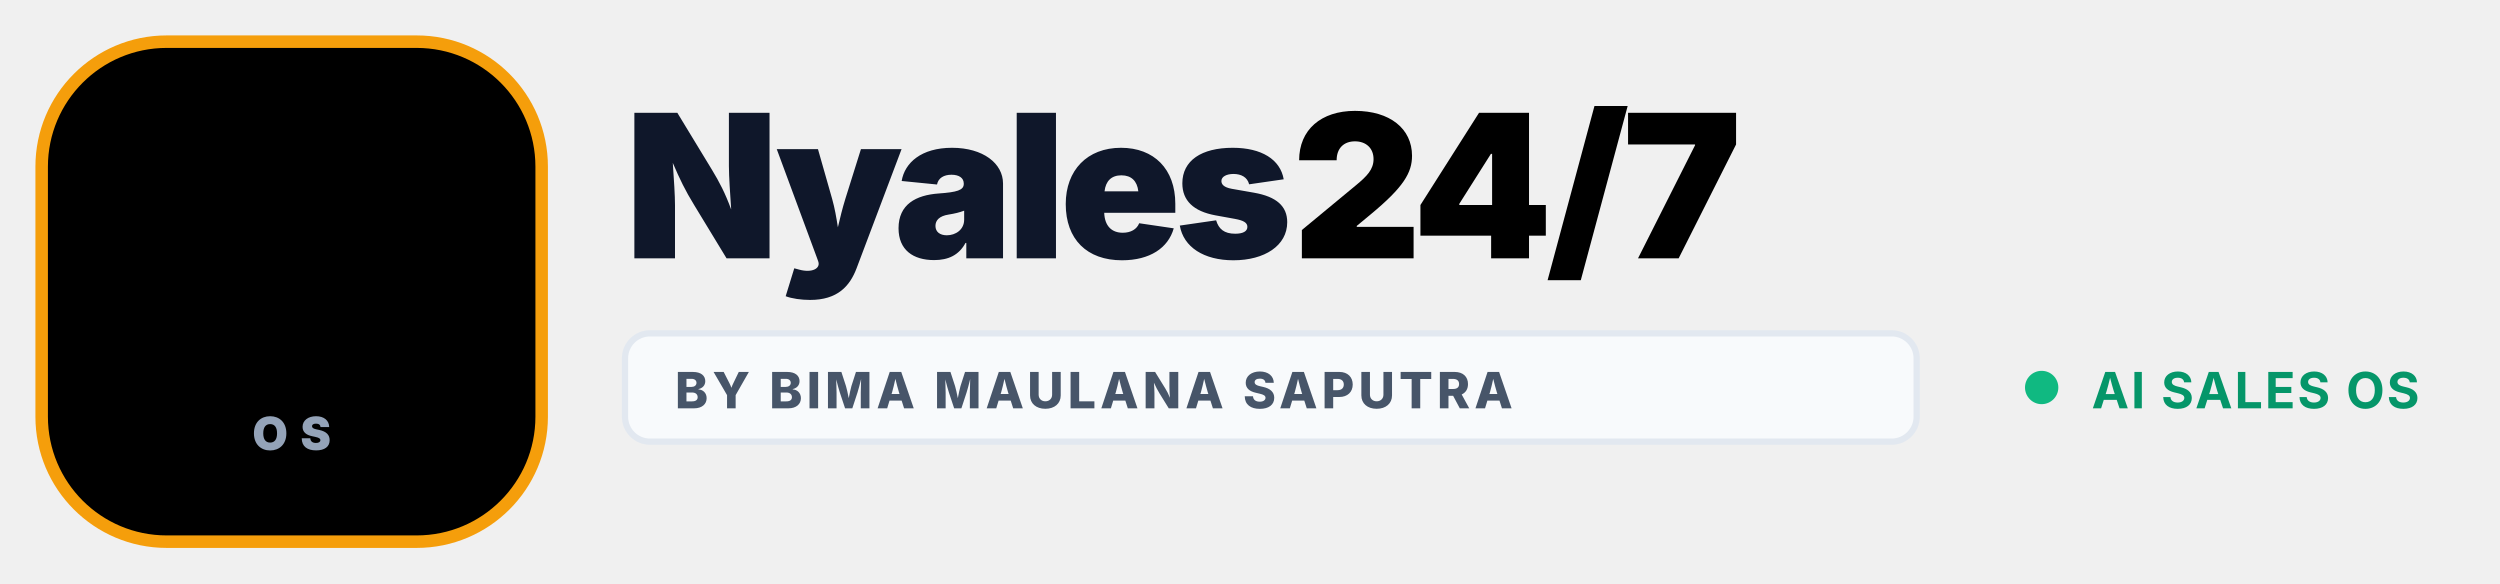
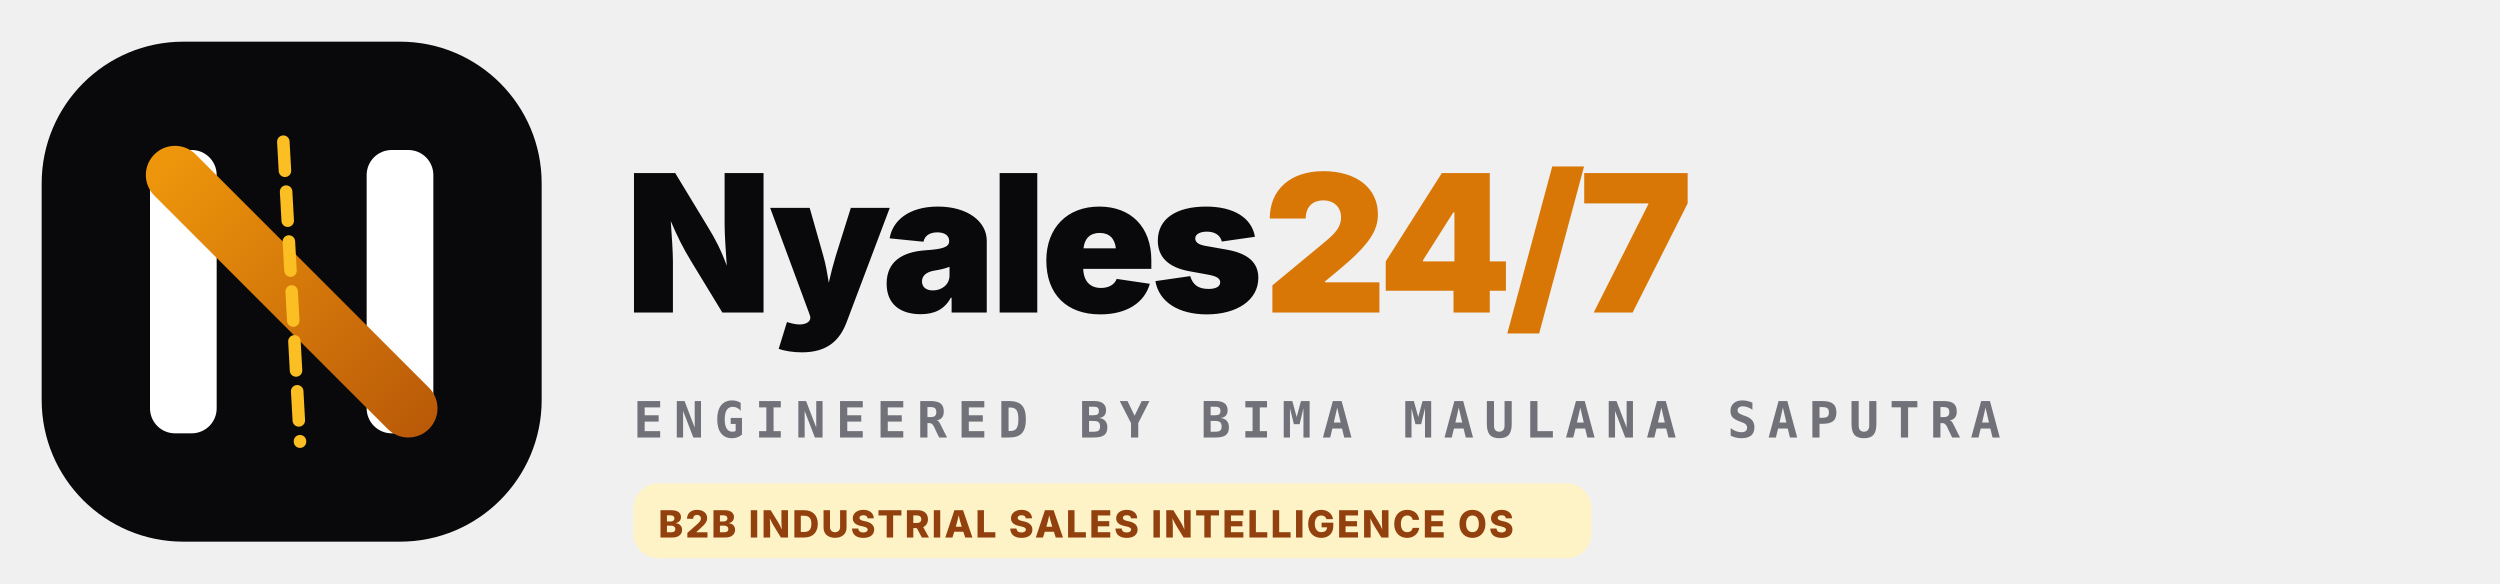
- <svg xmlns="http://www.w3.org/2000/svg" viewBox="0 0 600 140" width="100%" height="100%">
+ <svg xmlns="http://www.w3.org/2000/svg" viewBox="0 0 600 140" fill="none">
  <defs>
-     <linearGradient id="nyalesDarkBgH" x1="0%" y1="0%" x2="100%" y2="100%">
-       <stop offset="0%" stopColor="#1E293B" />
-       <stop offset="100%" stopColor="#020617" />
-     </linearGradient>
-     <linearGradient id="nyalesGoldGradH" x1="0%" y1="0%" x2="100%" y2="100%">
-       <stop offset="0%" stopColor="#FDE68A" />
-       <stop offset="30%" stopColor="#F59E0B" />
-       <stop offset="100%" stopColor="#D97706" />
+     <linearGradient id="hzBrutalistAmber" x1="20" y1="20" x2="100" y2="100" gradientUnits="userSpaceOnUse">
+       <stop offset="0%" stop-color="#F59E0B" />
+       <stop offset="100%" stop-color="#B45309" />
    </linearGradient>
  </defs>
  <g transform="translate(10, 10)">
-     <rect x="0" y="0" width="120" height="120" rx="30" fill="url(#nyalesDarkBgH)" stroke="#F59E0B" stroke-width="3" />
-     <text x="60" y="75" font-family="'Inter', -apple-system, system-ui, sans-serif" font-size="44" font-weight="900" letter-spacing="-2" text-anchor="middle" fill="url(#nyalesGoldGradH)">24/7</text>
-     <text x="60" y="98" font-family="'Inter', -apple-system, system-ui, sans-serif" font-size="11" font-weight="900" letter-spacing="3" text-anchor="middle" fill="#94A3B8">OS</text>
+     <rect width="120" height="120" rx="34" fill="#09090B" />
+     <rect x="26" y="26" width="16" height="68" rx="6" fill="#FFFFFF" />
+     <rect x="78" y="26" width="16" height="68" rx="6" fill="#FFFFFF" />
+     <path d="M32 32 L88 88" stroke="url(#hzBrutalistAmber)" stroke-width="14" stroke-linecap="round" />
+     <path d="M58 24 L62 96" stroke="#FBBF24" stroke-width="3" stroke-linecap="round" stroke-dasharray="7 5" />
  </g>
-   <g transform="translate(150, 0)">
-     <text x="0" y="62" font-family="'Inter', -apple-system, system-ui, sans-serif" font-size="48" font-weight="900" letter-spacing="-1.5" fill="#0F172A">
-       Nyales<tspan fill="url(#nyalesGoldGradH)">24/7</tspan>
+   <g transform="translate(150, 20)">
+     <text x="0" y="55" font-family="'Plus Jakarta Sans', -apple-system, sans-serif" font-weight="900" font-size="46" letter-spacing="-1.5" fill="#09090B">
+       Nyales<tspan fill="#D97706">24/7</tspan>
    </text>
-     <rect x="0" y="80" width="310" height="26" rx="6" fill="#F8FAFC" stroke="#E2E8F0" stroke-width="1.5" />
-     <text x="12" y="98" font-family="'Inter', -apple-system, system-ui, sans-serif" font-size="12" font-weight="800" letter-spacing="1" fill="#475569">
-       BY BIMA MAULANA SAPUTRA
+     <text x="2" y="85" font-family="'JetBrains Mono', monospace" font-weight="700" font-size="12" letter-spacing="2.5" fill="#71717A">
+       ENGINEERED BY BIMA MAULANA SAPUTRA
    </text>
-     <circle cx="340" cy="93" r="4" fill="#10B981" />
-     <text x="352" y="98" font-family="'Inter', -apple-system, system-ui, sans-serif" font-size="12" font-weight="700" letter-spacing="0.5" fill="#059669">
-       AI SALES OS
+     <rect x="2" y="96" width="230" height="18" rx="6" fill="#FEF3C7" />
+     <text x="8" y="109" font-family="'Plus Jakarta Sans', -apple-system, sans-serif" font-weight="800" font-size="9" letter-spacing="0.5" fill="#92400E">
+       B2B INDUSTRIAL SALES INTELLIGENCE OS
    </text>
  </g>
</svg>
